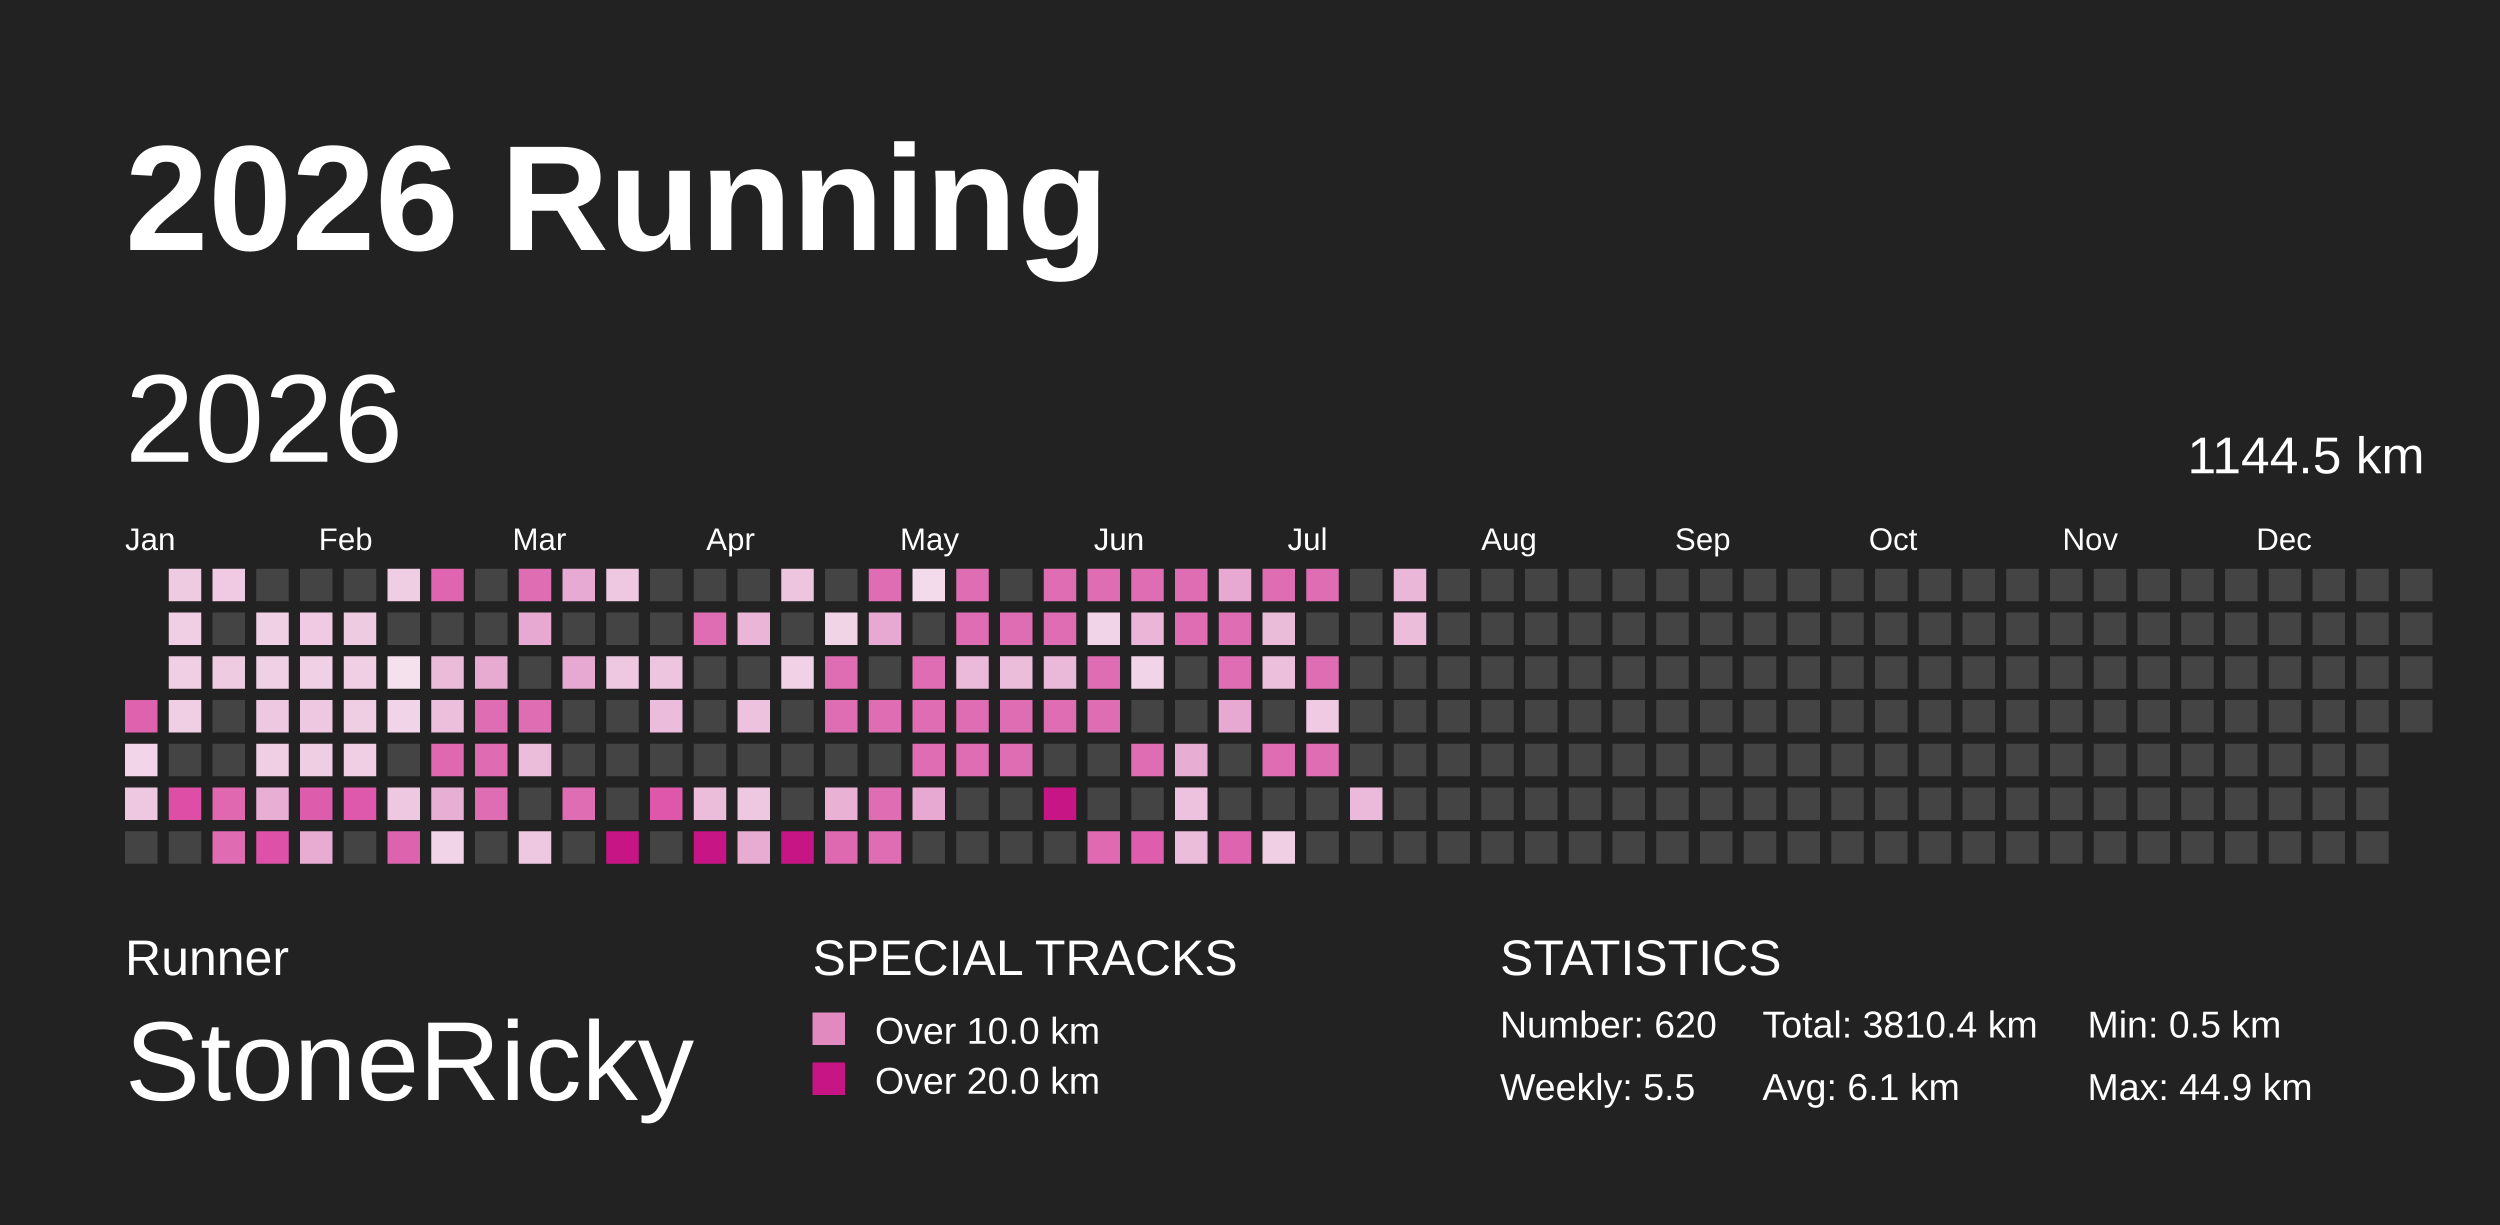
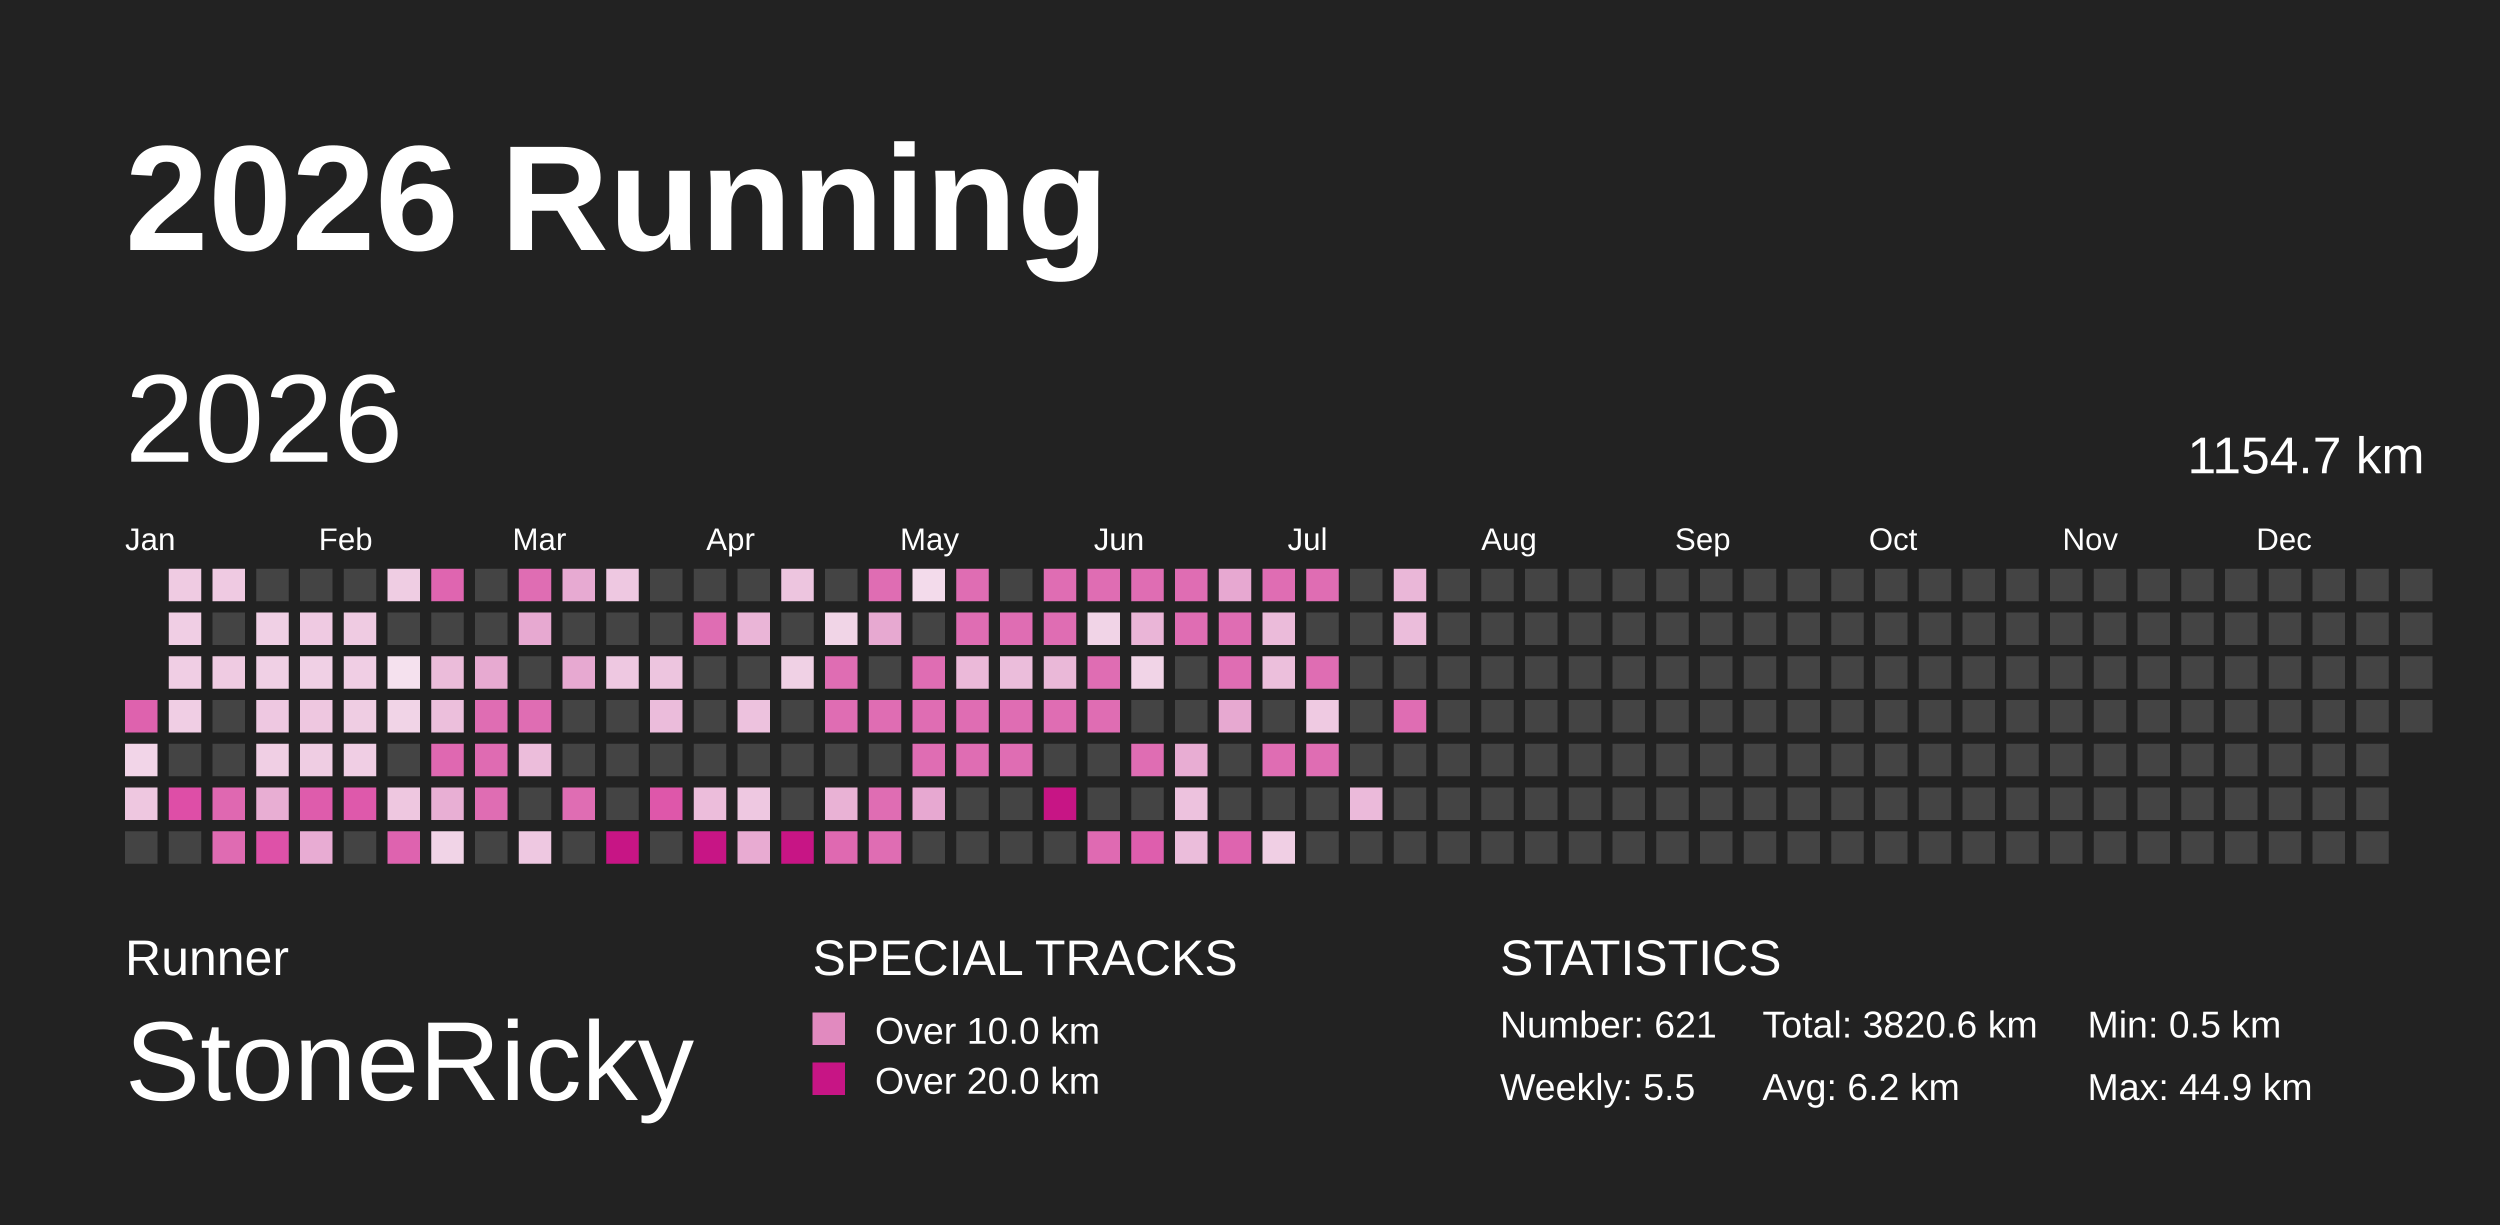
<svg xmlns="http://www.w3.org/2000/svg" baseProfile="full" height="98mm" version="1.1" viewBox="0,0,200,98" width="200mm">
  <defs>
    <pattern height="2" id="indoor-stripe" patternUnits="userSpaceOnUse" width="2">
      <line stroke="white" stroke-opacity="0.45" stroke-width="0.5" x1="0" x2="2" y1="2" y2="0" />
    </pattern>
  </defs>
  <rect fill="#222222" height="98" width="200" x="0" y="0" />
  <text fill="#FFFFFF" style="font-size:12px; font-family:Arial; font-weight:bold;" x="10" y="20">2026 Running</text>
  <text fill="#FFFFFF" style="font-size:4px; font-family:Arial" x="10" y="78">Runner</text>
  <text fill="#FFFFFF" style="font-size:9px; font-family:Arial" x="10" y="88">StoneRicky</text>
  <text fill="#FFFFFF" style="font-size:4px; font-family:Arial" x="65" y="78">SPECIAL TRACKS</text>
  <rect fill="#E18ABF" height="2.6" width="2.6" x="65" y="81" />
  <text fill="#FFFFFF" style="font-size:3px; font-family:Arial" x="70" y="83.5">Over 10.0 km</text>
  <rect fill="#C71585" height="2.6" width="2.6" x="65" y="85" />
  <text fill="#FFFFFF" style="font-size:3px; font-family:Arial" x="70" y="87.5">Over 20.0 km</text>
  <text fill="#FFFFFF" style="font-size:4px; font-family:Arial" x="120" y="78">STATISTICS</text>
-   <text fill="#FFFFFF" style="font-size:3px; font-family:Arial" x="120" y="83">Number: 620</text>
+   <text fill="#FFFFFF" style="font-size:3px; font-family:Arial" x="120" y="83">Number: 621</text>
  <text fill="#FFFFFF" style="font-size:3px; font-family:Arial" x="120" y="88">Weekly: 5.5</text>
-   <text fill="#FFFFFF" style="font-size:3px; font-family:Arial" x="141" y="83">Total: 3810.4 km</text>
-   <text fill="#FFFFFF" style="font-size:3px; font-family:Arial" x="141" y="88">Avg: 6.1 km</text>
+   <text fill="#FFFFFF" style="font-size:3px; font-family:Arial" x="141" y="83">Total: 3820.6 km</text>
+   <text fill="#FFFFFF" style="font-size:3px; font-family:Arial" x="141" y="88">Avg: 6.2 km</text>
  <text fill="#FFFFFF" style="font-size:3px; font-family:Arial" x="167" y="83">Min: 0.5 km</text>
  <text fill="#FFFFFF" style="font-size:3px; font-family:Arial" x="167" y="88">Max: 44.9 km</text>
  <text dominant-baseline="hanging" fill="#FFFFFF" style="font-size:10.0px; font-family:Arial;" x="10" y="30">2026</text>
-   <text dominant-baseline="hanging" fill="#FFFFFF" style="font-size:4.125px; font-family:Arial;" x="175" y="35">1144.5 km</text>
+   <text dominant-baseline="hanging" fill="#FFFFFF" style="font-size:4.125px; font-family:Arial;" x="175" y="35">1154.7 km</text>
  <text fill="#FFFFFF" style="font-size:2.5px; font-family:Arial" x="10.0" y="44">Jan</text>
  <text fill="#FFFFFF" style="font-size:2.5px; font-family:Arial" x="25.5" y="44">Feb</text>
  <text fill="#FFFFFF" style="font-size:2.5px; font-family:Arial" x="41.0" y="44">Mar</text>
  <text fill="#FFFFFF" style="font-size:2.5px; font-family:Arial" x="56.5" y="44">Apr</text>
  <text fill="#FFFFFF" style="font-size:2.5px; font-family:Arial" x="72.0" y="44">May</text>
  <text fill="#FFFFFF" style="font-size:2.5px; font-family:Arial" x="87.5" y="44">Jun</text>
  <text fill="#FFFFFF" style="font-size:2.5px; font-family:Arial" x="103.0" y="44">Jul</text>
  <text fill="#FFFFFF" style="font-size:2.5px; font-family:Arial" x="118.5" y="44">Aug</text>
  <text fill="#FFFFFF" style="font-size:2.5px; font-family:Arial" x="134.0" y="44">Sep</text>
  <text fill="#FFFFFF" style="font-size:2.5px; font-family:Arial" x="149.5" y="44">Oct</text>
  <text fill="#FFFFFF" style="font-size:2.5px; font-family:Arial" x="165.0" y="44">Nov</text>
  <text fill="#FFFFFF" style="font-size:2.5px; font-family:Arial" x="180.5" y="44">Dec</text>
  <rect fill="#de62ae" height="2.6" width="2.6" x="10.0" y="56.0" />
  <rect fill="#f2d5e8" height="2.6" width="2.6" x="10.0" y="59.5" />
  <rect fill="#eec7e0" height="2.6" width="2.6" x="10.0" y="63.0" />
  <rect fill="#444444" height="2.6" width="2.6" x="10.0" y="66.5" />
  <rect fill="#efcbe2" height="2.6" width="2.6" x="13.5" y="45.5" />
  <rect fill="#f0cee4" height="2.6" width="2.6" x="13.5" y="49.0" />
  <rect fill="#f0cee4" height="2.6" width="2.6" x="13.5" y="52.5" />
  <rect fill="#f0cee4" height="2.6" width="2.6" x="13.5" y="56.0" />
  <rect fill="#444444" height="2.6" width="2.6" x="13.5" y="59.5" />
  <rect fill="#de4ea7" height="2.6" width="2.6" x="13.5" y="63.0" />
  <rect fill="#444444" height="2.6" width="2.6" x="13.5" y="66.5" />
  <rect fill="#efcae2" height="2.6" width="2.6" x="17.0" y="45.5" />
  <rect fill="#444444" height="2.6" width="2.6" x="17.0" y="49.0" />
  <rect fill="#efcbe2" height="2.6" width="2.6" x="17.0" y="52.5" />
  <rect fill="#444444" height="2.6" width="2.6" x="17.0" y="56.0" />
  <rect fill="#444444" height="2.6" width="2.6" x="17.0" y="59.5" />
  <rect fill="#df68b1" height="2.6" width="2.6" x="17.0" y="63.0" />
  <rect fill="#df6bb2" height="2.6" width="2.6" x="17.0" y="66.5" />
  <rect fill="#444444" height="2.6" width="2.6" x="20.5" y="45.5" />
  <rect fill="#f0d0e5" height="2.6" width="2.6" x="20.5" y="49.0" />
  <rect fill="#f0d0e5" height="2.6" width="2.6" x="20.5" y="52.5" />
  <rect fill="#eec8e1" height="2.6" width="2.6" x="20.5" y="56.0" />
  <rect fill="#f0cfe4" height="2.6" width="2.6" x="20.5" y="59.5" />
  <rect fill="#e8aed3" height="2.6" width="2.6" x="20.5" y="63.0" />
  <rect fill="#de51a8" height="2.6" width="2.6" x="20.5" y="66.5" />
  <rect fill="#444444" height="2.6" width="2.6" x="24.0" y="45.5" />
  <rect fill="#efcae2" height="2.6" width="2.6" x="24.0" y="49.0" />
  <rect fill="#f0d0e5" height="2.6" width="2.6" x="24.0" y="52.5" />
  <rect fill="#eec7e0" height="2.6" width="2.6" x="24.0" y="56.0" />
  <rect fill="#efcde3" height="2.6" width="2.6" x="24.0" y="59.5" />
  <rect fill="#de5cac" height="2.6" width="2.6" x="24.0" y="63.0" />
  <rect fill="#e8acd3" height="2.6" width="2.6" x="24.0" y="66.5" />
  <rect fill="#444444" height="2.6" width="2.6" x="27.5" y="45.5" />
  <rect fill="#efcbe2" height="2.6" width="2.6" x="27.5" y="49.0" />
  <rect fill="#f0cee4" height="2.6" width="2.6" x="27.5" y="52.5" />
  <rect fill="#efcde3" height="2.6" width="2.6" x="27.5" y="56.0" />
  <rect fill="#f0cee4" height="2.6" width="2.6" x="27.5" y="59.5" />
  <rect fill="#de59ab" height="2.6" width="2.6" x="27.5" y="63.0" />
  <rect fill="#444444" height="2.6" width="2.6" x="27.5" y="66.5" />
  <rect fill="#efcde3" height="2.6" width="2.6" x="31.0" y="45.5" />
  <rect fill="#444444" height="2.6" width="2.6" x="31.0" y="49.0" />
  <rect fill="#f5e1ee" height="2.6" width="2.6" x="31.0" y="52.5" />
  <rect fill="#f1d4e7" height="2.6" width="2.6" x="31.0" y="56.0" />
  <rect fill="#444444" height="2.6" width="2.6" x="31.0" y="59.5" />
  <rect fill="#eec7e0" height="2.6" width="2.6" x="31.0" y="63.0" />
  <rect fill="#de63af" height="2.6" width="2.6" x="31.0" y="66.5" />
  <rect fill="#df65b0" height="2.6" width="2.6" x="34.5" y="45.5" />
  <rect fill="#444444" height="2.6" width="2.6" x="34.5" y="49.0" />
  <rect fill="#ebbcda" height="2.6" width="2.6" x="34.5" y="52.5" />
  <rect fill="#ecbfdc" height="2.6" width="2.6" x="34.5" y="56.0" />
  <rect fill="#df68b1" height="2.6" width="2.6" x="34.5" y="59.5" />
  <rect fill="#e8afd4" height="2.6" width="2.6" x="34.5" y="63.0" />
  <rect fill="#f1d4e7" height="2.6" width="2.6" x="34.5" y="66.5" />
  <rect fill="#444444" height="2.6" width="2.6" x="38.0" y="45.5" />
  <rect fill="#444444" height="2.6" width="2.6" x="38.0" y="49.0" />
  <rect fill="#e7aad1" height="2.6" width="2.6" x="38.0" y="52.5" />
  <rect fill="#df6db3" height="2.6" width="2.6" x="38.0" y="56.0" />
  <rect fill="#df6bb2" height="2.6" width="2.6" x="38.0" y="59.5" />
  <rect fill="#df6db3" height="2.6" width="2.6" x="38.0" y="63.0" />
  <rect fill="#444444" height="2.6" width="2.6" x="38.0" y="66.5" />
  <rect fill="#df6db3" height="2.6" width="2.6" x="41.5" y="45.5" />
  <rect fill="#e7a9d1" height="2.6" width="2.6" x="41.5" y="49.0" />
  <rect fill="#444444" height="2.6" width="2.6" x="41.5" y="52.5" />
  <rect fill="#df6db3" height="2.6" width="2.6" x="41.5" y="56.0" />
  <rect fill="#ecbddb" height="2.6" width="2.6" x="41.5" y="59.5" />
  <rect fill="#444444" height="2.6" width="2.6" x="41.5" y="63.0" />
  <rect fill="#eec8e1" height="2.6" width="2.6" x="41.5" y="66.5" />
  <rect fill="#e7aad2" height="2.6" width="2.6" x="45.0" y="45.5" />
  <rect fill="#444444" height="2.6" width="2.6" x="45.0" y="49.0" />
  <rect fill="#e7a9d1" height="2.6" width="2.6" x="45.0" y="52.5" />
  <rect fill="#444444" height="2.6" width="2.6" x="45.0" y="56.0" />
  <rect fill="#444444" height="2.6" width="2.6" x="45.0" y="59.5" />
  <rect fill="#df6db3" height="2.6" width="2.6" x="45.0" y="63.0" />
  <rect fill="#444444" height="2.6" width="2.6" x="45.0" y="66.5" />
  <rect fill="#eec8e1" height="2.6" width="2.6" x="48.5" y="45.5" />
  <rect fill="#444444" height="2.6" width="2.6" x="48.5" y="49.0" />
  <rect fill="#eec8e1" height="2.6" width="2.6" x="48.5" y="52.5" />
  <rect fill="#444444" height="2.6" width="2.6" x="48.5" y="56.0" />
  <rect fill="#444444" height="2.6" width="2.6" x="48.5" y="59.5" />
  <rect fill="#444444" height="2.6" width="2.6" x="48.5" y="63.0" />
  <rect fill="#C71585" height="2.6" width="2.6" x="48.5" y="66.5" />
  <rect fill="#444444" height="2.6" width="2.6" x="52.0" y="45.5" />
  <rect fill="#444444" height="2.6" width="2.6" x="52.0" y="49.0" />
  <rect fill="#edc5df" height="2.6" width="2.6" x="52.0" y="52.5" />
  <rect fill="#ebbcdb" height="2.6" width="2.6" x="52.0" y="56.0" />
  <rect fill="#444444" height="2.6" width="2.6" x="52.0" y="59.5" />
  <rect fill="#de57aa" height="2.6" width="2.6" x="52.0" y="63.0" />
  <rect fill="#444444" height="2.6" width="2.6" x="52.0" y="66.5" />
  <rect fill="#444444" height="2.6" width="2.6" x="55.5" y="45.5" />
  <rect fill="#df6db3" height="2.6" width="2.6" x="55.5" y="49.0" />
  <rect fill="#444444" height="2.6" width="2.6" x="55.5" y="52.5" />
  <rect fill="#444444" height="2.6" width="2.6" x="55.5" y="56.0" />
  <rect fill="#444444" height="2.6" width="2.6" x="55.5" y="59.5" />
  <rect fill="#ecbddb" height="2.6" width="2.6" x="55.5" y="63.0" />
  <rect fill="#C71585" height="2.6" width="2.6" x="55.5" y="66.5" />
  <rect fill="#444444" height="2.6" width="2.6" x="59.0" y="45.5" />
  <rect fill="#eab5d7" height="2.6" width="2.6" x="59.0" y="49.0" />
  <rect fill="#444444" height="2.6" width="2.6" x="59.0" y="52.5" />
  <rect fill="#edc2de" height="2.6" width="2.6" x="59.0" y="56.0" />
  <rect fill="#444444" height="2.6" width="2.6" x="59.0" y="59.5" />
  <rect fill="#eec8e1" height="2.6" width="2.6" x="59.0" y="63.0" />
  <rect fill="#e8abd2" height="2.6" width="2.6" x="59.0" y="66.5" />
  <rect fill="#edc5df" height="2.6" width="2.6" x="62.5" y="45.5" />
  <rect fill="#444444" height="2.6" width="2.6" x="62.5" y="49.0" />
  <rect fill="#f0d1e5" height="2.6" width="2.6" x="62.5" y="52.5" />
  <rect fill="#444444" height="2.6" width="2.6" x="62.5" y="56.0" />
  <rect fill="#444444" height="2.6" width="2.6" x="62.5" y="59.5" />
  <rect fill="#444444" height="2.6" width="2.6" x="62.5" y="63.0" />
  <rect fill="#C71585" height="2.6" width="2.6" x="62.5" y="66.5" />
  <rect fill="#444444" height="2.6" width="2.6" x="66.0" y="45.5" />
  <rect fill="#f1d5e7" height="2.6" width="2.6" x="66.0" y="49.0" />
  <rect fill="#df6db3" height="2.6" width="2.6" x="66.0" y="52.5" />
  <rect fill="#df6db3" height="2.6" width="2.6" x="66.0" y="56.0" />
  <rect fill="#444444" height="2.6" width="2.6" x="66.0" y="59.5" />
  <rect fill="#e9b2d5" height="2.6" width="2.6" x="66.0" y="63.0" />
  <rect fill="#df69b1" height="2.6" width="2.6" x="66.0" y="66.5" />
  <rect fill="#df6db3" height="2.6" width="2.6" x="69.5" y="45.5" />
  <rect fill="#e7a9d1" height="2.6" width="2.6" x="69.5" y="49.0" />
  <rect fill="#444444" height="2.6" width="2.6" x="69.5" y="52.5" />
  <rect fill="#df6db3" height="2.6" width="2.6" x="69.5" y="56.0" />
  <rect fill="#444444" height="2.6" width="2.6" x="69.5" y="59.5" />
  <rect fill="#df6db3" height="2.6" width="2.6" x="69.5" y="63.0" />
  <rect fill="#df6db3" height="2.6" width="2.6" x="69.5" y="66.5" />
  <rect fill="#f3dbeb" height="2.6" width="2.6" x="73.0" y="45.5" />
  <rect fill="#444444" height="2.6" width="2.6" x="73.0" y="49.0" />
  <rect fill="#df6db3" height="2.6" width="2.6" x="73.0" y="52.5" />
  <rect fill="#df6db3" height="2.6" width="2.6" x="73.0" y="56.0" />
  <rect fill="#df6db3" height="2.6" width="2.6" x="73.0" y="59.5" />
  <rect fill="#e7a8d1" height="2.6" width="2.6" x="73.0" y="63.0" />
  <rect fill="#444444" height="2.6" width="2.6" x="73.0" y="66.5" />
  <rect fill="#df6db3" height="2.6" width="2.6" x="76.5" y="45.5" />
  <rect fill="#df6db3" height="2.6" width="2.6" x="76.5" y="49.0" />
  <rect fill="#ebb9d9" height="2.6" width="2.6" x="76.5" y="52.5" />
  <rect fill="#df6db3" height="2.6" width="2.6" x="76.5" y="56.0" />
  <rect fill="#df6db3" height="2.6" width="2.6" x="76.5" y="59.5" />
  <rect fill="#444444" height="2.6" width="2.6" x="76.5" y="63.0" />
  <rect fill="#444444" height="2.6" width="2.6" x="76.5" y="66.5" />
  <rect fill="#444444" height="2.6" width="2.6" x="80.0" y="45.5" />
  <rect fill="#df6db3" height="2.6" width="2.6" x="80.0" y="49.0" />
  <rect fill="#ebbddb" height="2.6" width="2.6" x="80.0" y="52.5" />
  <rect fill="#df6db3" height="2.6" width="2.6" x="80.0" y="56.0" />
  <rect fill="#df6db3" height="2.6" width="2.6" x="80.0" y="59.5" />
  <rect fill="#444444" height="2.6" width="2.6" x="80.0" y="63.0" />
  <rect fill="#444444" height="2.6" width="2.6" x="80.0" y="66.5" />
  <rect fill="#df6db3" height="2.6" width="2.6" x="83.5" y="45.5" />
  <rect fill="#df6db3" height="2.6" width="2.6" x="83.5" y="49.0" />
  <rect fill="#eab8d8" height="2.6" width="2.6" x="83.5" y="52.5" />
  <rect fill="#df6db3" height="2.6" width="2.6" x="83.5" y="56.0" />
  <rect fill="#444444" height="2.6" width="2.6" x="83.5" y="59.5" />
  <rect fill="#C71585" height="2.6" width="2.6" x="83.5" y="63.0" />
  <rect fill="#444444" height="2.6" width="2.6" x="83.5" y="66.5" />
  <rect fill="#df6db3" height="2.6" width="2.6" x="87.0" y="45.5" />
  <rect fill="#f1d4e7" height="2.6" width="2.6" x="87.0" y="49.0" />
  <rect fill="#df6db3" height="2.6" width="2.6" x="87.0" y="52.5" />
  <rect fill="#df6db3" height="2.6" width="2.6" x="87.0" y="56.0" />
  <rect fill="#444444" height="2.6" width="2.6" x="87.0" y="59.5" />
  <rect fill="#444444" height="2.6" width="2.6" x="87.0" y="63.0" />
  <rect fill="#df6ab2" height="2.6" width="2.6" x="87.0" y="66.5" />
  <rect fill="#df6db3" height="2.6" width="2.6" x="90.5" y="45.5" />
  <rect fill="#eab5d7" height="2.6" width="2.6" x="90.5" y="49.0" />
  <rect fill="#f1d4e7" height="2.6" width="2.6" x="90.5" y="52.5" />
  <rect fill="#444444" height="2.6" width="2.6" x="90.5" y="56.0" />
  <rect fill="#df6db3" height="2.6" width="2.6" x="90.5" y="59.5" />
  <rect fill="#444444" height="2.6" width="2.6" x="90.5" y="63.0" />
  <rect fill="#de5ead" height="2.6" width="2.6" x="90.5" y="66.5" />
  <rect fill="#df6db3" height="2.6" width="2.6" x="94.0" y="45.5" />
  <rect fill="#df6db3" height="2.6" width="2.6" x="94.0" y="49.0" />
  <rect fill="#444444" height="2.6" width="2.6" x="94.0" y="52.5" />
  <rect fill="#444444" height="2.6" width="2.6" x="94.0" y="56.0" />
  <rect fill="#e8add3" height="2.6" width="2.6" x="94.0" y="59.5" />
  <rect fill="#edc2de" height="2.6" width="2.6" x="94.0" y="63.0" />
  <rect fill="#ebbddb" height="2.6" width="2.6" x="94.0" y="66.5" />
  <rect fill="#e7a8d1" height="2.6" width="2.6" x="97.5" y="45.5" />
  <rect fill="#df6db3" height="2.6" width="2.6" x="97.5" y="49.0" />
  <rect fill="#df6db3" height="2.6" width="2.6" x="97.5" y="52.5" />
  <rect fill="#e7a9d1" height="2.6" width="2.6" x="97.5" y="56.0" />
  <rect fill="#444444" height="2.6" width="2.6" x="97.5" y="59.5" />
  <rect fill="#444444" height="2.6" width="2.6" x="97.5" y="63.0" />
  <rect fill="#de64af" height="2.6" width="2.6" x="97.5" y="66.5" />
  <rect fill="#df6db3" height="2.6" width="2.6" x="101.0" y="45.5" />
  <rect fill="#ebbbda" height="2.6" width="2.6" x="101.0" y="49.0" />
  <rect fill="#ecbfdc" height="2.6" width="2.6" x="101.0" y="52.5" />
  <rect fill="#444444" height="2.6" width="2.6" x="101.0" y="56.0" />
  <rect fill="#df6db3" height="2.6" width="2.6" x="101.0" y="59.5" />
  <rect fill="#444444" height="2.6" width="2.6" x="101.0" y="63.0" />
  <rect fill="#f0cfe4" height="2.6" width="2.6" x="101.0" y="66.5" />
  <rect fill="#df6db3" height="2.6" width="2.6" x="104.5" y="45.5" />
  <rect fill="#444444" height="2.6" width="2.6" x="104.5" y="49.0" />
  <rect fill="#df6db3" height="2.6" width="2.6" x="104.5" y="52.5" />
  <rect fill="#efcae2" height="2.6" width="2.6" x="104.5" y="56.0" />
  <rect fill="#df6db3" height="2.6" width="2.6" x="104.5" y="59.5" />
  <rect fill="#444444" height="2.6" width="2.6" x="104.5" y="63.0" />
  <rect fill="#444444" height="2.6" width="2.6" x="104.5" y="66.5" />
  <rect fill="#444444" height="2.6" width="2.6" x="108.0" y="45.5" />
  <rect fill="#444444" height="2.6" width="2.6" x="108.0" y="49.0" />
  <rect fill="#444444" height="2.6" width="2.6" x="108.0" y="52.5" />
  <rect fill="#444444" height="2.6" width="2.6" x="108.0" y="56.0" />
  <rect fill="#444444" height="2.6" width="2.6" x="108.0" y="59.5" />
  <rect fill="#ebbada" height="2.6" width="2.6" x="108.0" y="63.0" />
  <rect fill="#444444" height="2.6" width="2.6" x="108.0" y="66.5" />
  <rect fill="#eab7d8" height="2.6" width="2.6" x="111.5" y="45.5" />
  <rect fill="#ebbddb" height="2.6" width="2.6" x="111.5" y="49.0" />
  <rect fill="#444444" height="2.6" width="2.6" x="111.5" y="52.5" />
-   <rect fill="#444444" height="2.6" width="2.6" x="111.5" y="56.0" />
+   <rect fill="#df6db3" height="2.6" width="2.6" x="111.5" y="56.0" />
  <rect fill="#444444" height="2.6" width="2.6" x="111.5" y="59.5" />
  <rect fill="#444444" height="2.6" width="2.6" x="111.5" y="63.0" />
  <rect fill="#444444" height="2.6" width="2.6" x="111.5" y="66.5" />
  <rect fill="#444444" height="2.6" width="2.6" x="115.0" y="45.5" />
  <rect fill="#444444" height="2.6" width="2.6" x="115.0" y="49.0" />
  <rect fill="#444444" height="2.6" width="2.6" x="115.0" y="52.5" />
  <rect fill="#444444" height="2.6" width="2.6" x="115.0" y="56.0" />
  <rect fill="#444444" height="2.6" width="2.6" x="115.0" y="59.5" />
  <rect fill="#444444" height="2.6" width="2.6" x="115.0" y="63.0" />
  <rect fill="#444444" height="2.6" width="2.6" x="115.0" y="66.5" />
  <rect fill="#444444" height="2.6" width="2.6" x="118.5" y="45.5" />
  <rect fill="#444444" height="2.6" width="2.6" x="118.5" y="49.0" />
  <rect fill="#444444" height="2.6" width="2.6" x="118.5" y="52.5" />
  <rect fill="#444444" height="2.6" width="2.6" x="118.5" y="56.0" />
  <rect fill="#444444" height="2.6" width="2.6" x="118.5" y="59.5" />
  <rect fill="#444444" height="2.6" width="2.6" x="118.5" y="63.0" />
  <rect fill="#444444" height="2.6" width="2.6" x="118.5" y="66.5" />
  <rect fill="#444444" height="2.6" width="2.6" x="122.0" y="45.5" />
  <rect fill="#444444" height="2.6" width="2.6" x="122.0" y="49.0" />
  <rect fill="#444444" height="2.6" width="2.6" x="122.0" y="52.5" />
  <rect fill="#444444" height="2.6" width="2.6" x="122.0" y="56.0" />
  <rect fill="#444444" height="2.6" width="2.6" x="122.0" y="59.5" />
  <rect fill="#444444" height="2.6" width="2.6" x="122.0" y="63.0" />
  <rect fill="#444444" height="2.6" width="2.6" x="122.0" y="66.5" />
  <rect fill="#444444" height="2.6" width="2.6" x="125.5" y="45.5" />
  <rect fill="#444444" height="2.6" width="2.6" x="125.5" y="49.0" />
  <rect fill="#444444" height="2.6" width="2.6" x="125.5" y="52.5" />
  <rect fill="#444444" height="2.6" width="2.6" x="125.5" y="56.0" />
  <rect fill="#444444" height="2.6" width="2.6" x="125.5" y="59.5" />
  <rect fill="#444444" height="2.6" width="2.6" x="125.5" y="63.0" />
  <rect fill="#444444" height="2.6" width="2.6" x="125.5" y="66.5" />
  <rect fill="#444444" height="2.6" width="2.6" x="129.0" y="45.5" />
  <rect fill="#444444" height="2.6" width="2.6" x="129.0" y="49.0" />
  <rect fill="#444444" height="2.6" width="2.6" x="129.0" y="52.5" />
  <rect fill="#444444" height="2.6" width="2.6" x="129.0" y="56.0" />
  <rect fill="#444444" height="2.6" width="2.6" x="129.0" y="59.5" />
  <rect fill="#444444" height="2.6" width="2.6" x="129.0" y="63.0" />
  <rect fill="#444444" height="2.6" width="2.6" x="129.0" y="66.5" />
  <rect fill="#444444" height="2.6" width="2.6" x="132.5" y="45.5" />
  <rect fill="#444444" height="2.6" width="2.6" x="132.5" y="49.0" />
  <rect fill="#444444" height="2.6" width="2.6" x="132.5" y="52.5" />
  <rect fill="#444444" height="2.6" width="2.6" x="132.5" y="56.0" />
  <rect fill="#444444" height="2.6" width="2.6" x="132.5" y="59.5" />
  <rect fill="#444444" height="2.6" width="2.6" x="132.5" y="63.0" />
  <rect fill="#444444" height="2.6" width="2.6" x="132.5" y="66.5" />
  <rect fill="#444444" height="2.6" width="2.6" x="136.0" y="45.5" />
  <rect fill="#444444" height="2.6" width="2.6" x="136.0" y="49.0" />
  <rect fill="#444444" height="2.6" width="2.6" x="136.0" y="52.5" />
  <rect fill="#444444" height="2.6" width="2.6" x="136.0" y="56.0" />
  <rect fill="#444444" height="2.6" width="2.6" x="136.0" y="59.5" />
  <rect fill="#444444" height="2.6" width="2.6" x="136.0" y="63.0" />
  <rect fill="#444444" height="2.6" width="2.6" x="136.0" y="66.5" />
  <rect fill="#444444" height="2.6" width="2.6" x="139.5" y="45.5" />
  <rect fill="#444444" height="2.6" width="2.6" x="139.5" y="49.0" />
  <rect fill="#444444" height="2.6" width="2.6" x="139.5" y="52.5" />
  <rect fill="#444444" height="2.6" width="2.6" x="139.5" y="56.0" />
  <rect fill="#444444" height="2.6" width="2.6" x="139.5" y="59.5" />
  <rect fill="#444444" height="2.6" width="2.6" x="139.5" y="63.0" />
  <rect fill="#444444" height="2.6" width="2.6" x="139.5" y="66.5" />
  <rect fill="#444444" height="2.6" width="2.6" x="143.0" y="45.5" />
  <rect fill="#444444" height="2.6" width="2.6" x="143.0" y="49.0" />
  <rect fill="#444444" height="2.6" width="2.6" x="143.0" y="52.5" />
  <rect fill="#444444" height="2.6" width="2.6" x="143.0" y="56.0" />
  <rect fill="#444444" height="2.6" width="2.6" x="143.0" y="59.5" />
  <rect fill="#444444" height="2.6" width="2.6" x="143.0" y="63.0" />
  <rect fill="#444444" height="2.6" width="2.6" x="143.0" y="66.5" />
  <rect fill="#444444" height="2.6" width="2.6" x="146.5" y="45.5" />
  <rect fill="#444444" height="2.6" width="2.6" x="146.5" y="49.0" />
  <rect fill="#444444" height="2.6" width="2.6" x="146.5" y="52.5" />
  <rect fill="#444444" height="2.6" width="2.6" x="146.5" y="56.0" />
  <rect fill="#444444" height="2.6" width="2.6" x="146.5" y="59.5" />
  <rect fill="#444444" height="2.6" width="2.6" x="146.5" y="63.0" />
  <rect fill="#444444" height="2.6" width="2.6" x="146.5" y="66.5" />
  <rect fill="#444444" height="2.6" width="2.6" x="150.0" y="45.5" />
  <rect fill="#444444" height="2.6" width="2.6" x="150.0" y="49.0" />
  <rect fill="#444444" height="2.6" width="2.6" x="150.0" y="52.5" />
  <rect fill="#444444" height="2.6" width="2.6" x="150.0" y="56.0" />
  <rect fill="#444444" height="2.6" width="2.6" x="150.0" y="59.5" />
  <rect fill="#444444" height="2.6" width="2.6" x="150.0" y="63.0" />
  <rect fill="#444444" height="2.6" width="2.6" x="150.0" y="66.5" />
  <rect fill="#444444" height="2.6" width="2.6" x="153.5" y="45.5" />
  <rect fill="#444444" height="2.6" width="2.6" x="153.5" y="49.0" />
  <rect fill="#444444" height="2.6" width="2.6" x="153.5" y="52.5" />
  <rect fill="#444444" height="2.6" width="2.6" x="153.5" y="56.0" />
  <rect fill="#444444" height="2.6" width="2.6" x="153.5" y="59.5" />
  <rect fill="#444444" height="2.6" width="2.6" x="153.5" y="63.0" />
  <rect fill="#444444" height="2.6" width="2.6" x="153.5" y="66.5" />
  <rect fill="#444444" height="2.6" width="2.6" x="157.0" y="45.5" />
  <rect fill="#444444" height="2.6" width="2.6" x="157.0" y="49.0" />
  <rect fill="#444444" height="2.6" width="2.6" x="157.0" y="52.5" />
  <rect fill="#444444" height="2.6" width="2.6" x="157.0" y="56.0" />
  <rect fill="#444444" height="2.6" width="2.6" x="157.0" y="59.5" />
  <rect fill="#444444" height="2.6" width="2.6" x="157.0" y="63.0" />
  <rect fill="#444444" height="2.6" width="2.6" x="157.0" y="66.5" />
  <rect fill="#444444" height="2.6" width="2.6" x="160.5" y="45.5" />
  <rect fill="#444444" height="2.6" width="2.6" x="160.5" y="49.0" />
  <rect fill="#444444" height="2.6" width="2.6" x="160.5" y="52.5" />
  <rect fill="#444444" height="2.6" width="2.6" x="160.5" y="56.0" />
  <rect fill="#444444" height="2.6" width="2.6" x="160.5" y="59.5" />
  <rect fill="#444444" height="2.6" width="2.6" x="160.5" y="63.0" />
  <rect fill="#444444" height="2.6" width="2.6" x="160.5" y="66.5" />
  <rect fill="#444444" height="2.6" width="2.6" x="164.0" y="45.5" />
  <rect fill="#444444" height="2.6" width="2.6" x="164.0" y="49.0" />
  <rect fill="#444444" height="2.6" width="2.6" x="164.0" y="52.5" />
  <rect fill="#444444" height="2.6" width="2.6" x="164.0" y="56.0" />
  <rect fill="#444444" height="2.6" width="2.6" x="164.0" y="59.5" />
  <rect fill="#444444" height="2.6" width="2.6" x="164.0" y="63.0" />
  <rect fill="#444444" height="2.6" width="2.6" x="164.0" y="66.5" />
  <rect fill="#444444" height="2.6" width="2.6" x="167.5" y="45.5" />
  <rect fill="#444444" height="2.6" width="2.6" x="167.5" y="49.0" />
  <rect fill="#444444" height="2.6" width="2.6" x="167.5" y="52.5" />
  <rect fill="#444444" height="2.6" width="2.6" x="167.5" y="56.0" />
  <rect fill="#444444" height="2.6" width="2.6" x="167.5" y="59.5" />
  <rect fill="#444444" height="2.6" width="2.6" x="167.5" y="63.0" />
  <rect fill="#444444" height="2.6" width="2.6" x="167.5" y="66.5" />
  <rect fill="#444444" height="2.6" width="2.6" x="171.0" y="45.5" />
  <rect fill="#444444" height="2.6" width="2.6" x="171.0" y="49.0" />
  <rect fill="#444444" height="2.6" width="2.6" x="171.0" y="52.5" />
  <rect fill="#444444" height="2.6" width="2.6" x="171.0" y="56.0" />
  <rect fill="#444444" height="2.6" width="2.6" x="171.0" y="59.5" />
  <rect fill="#444444" height="2.6" width="2.6" x="171.0" y="63.0" />
  <rect fill="#444444" height="2.6" width="2.6" x="171.0" y="66.5" />
  <rect fill="#444444" height="2.6" width="2.6" x="174.5" y="45.5" />
  <rect fill="#444444" height="2.6" width="2.6" x="174.5" y="49.0" />
  <rect fill="#444444" height="2.6" width="2.6" x="174.5" y="52.5" />
  <rect fill="#444444" height="2.6" width="2.6" x="174.5" y="56.0" />
  <rect fill="#444444" height="2.6" width="2.6" x="174.5" y="59.5" />
  <rect fill="#444444" height="2.6" width="2.6" x="174.5" y="63.0" />
  <rect fill="#444444" height="2.6" width="2.6" x="174.5" y="66.5" />
  <rect fill="#444444" height="2.6" width="2.6" x="178.0" y="45.5" />
  <rect fill="#444444" height="2.6" width="2.6" x="178.0" y="49.0" />
  <rect fill="#444444" height="2.6" width="2.6" x="178.0" y="52.5" />
  <rect fill="#444444" height="2.6" width="2.6" x="178.0" y="56.0" />
  <rect fill="#444444" height="2.6" width="2.6" x="178.0" y="59.5" />
  <rect fill="#444444" height="2.6" width="2.6" x="178.0" y="63.0" />
  <rect fill="#444444" height="2.6" width="2.6" x="178.0" y="66.5" />
  <rect fill="#444444" height="2.6" width="2.6" x="181.5" y="45.5" />
  <rect fill="#444444" height="2.6" width="2.6" x="181.5" y="49.0" />
  <rect fill="#444444" height="2.6" width="2.6" x="181.5" y="52.5" />
  <rect fill="#444444" height="2.6" width="2.6" x="181.5" y="56.0" />
  <rect fill="#444444" height="2.6" width="2.6" x="181.5" y="59.5" />
  <rect fill="#444444" height="2.6" width="2.6" x="181.5" y="63.0" />
  <rect fill="#444444" height="2.6" width="2.6" x="181.5" y="66.5" />
  <rect fill="#444444" height="2.6" width="2.6" x="185.0" y="45.5" />
  <rect fill="#444444" height="2.6" width="2.6" x="185.0" y="49.0" />
  <rect fill="#444444" height="2.6" width="2.6" x="185.0" y="52.5" />
  <rect fill="#444444" height="2.6" width="2.6" x="185.0" y="56.0" />
  <rect fill="#444444" height="2.6" width="2.6" x="185.0" y="59.5" />
  <rect fill="#444444" height="2.6" width="2.6" x="185.0" y="63.0" />
  <rect fill="#444444" height="2.6" width="2.6" x="185.0" y="66.5" />
  <rect fill="#444444" height="2.6" width="2.6" x="188.5" y="45.5" />
  <rect fill="#444444" height="2.6" width="2.6" x="188.5" y="49.0" />
  <rect fill="#444444" height="2.6" width="2.6" x="188.5" y="52.5" />
  <rect fill="#444444" height="2.6" width="2.6" x="188.5" y="56.0" />
  <rect fill="#444444" height="2.6" width="2.6" x="188.5" y="59.5" />
  <rect fill="#444444" height="2.6" width="2.6" x="188.5" y="63.0" />
  <rect fill="#444444" height="2.6" width="2.6" x="188.5" y="66.5" />
  <rect fill="#444444" height="2.6" width="2.6" x="192.0" y="45.5" />
  <rect fill="#444444" height="2.6" width="2.6" x="192.0" y="49.0" />
  <rect fill="#444444" height="2.6" width="2.6" x="192.0" y="52.5" />
  <rect fill="#444444" height="2.6" width="2.6" x="192.0" y="56.0" />
</svg>
